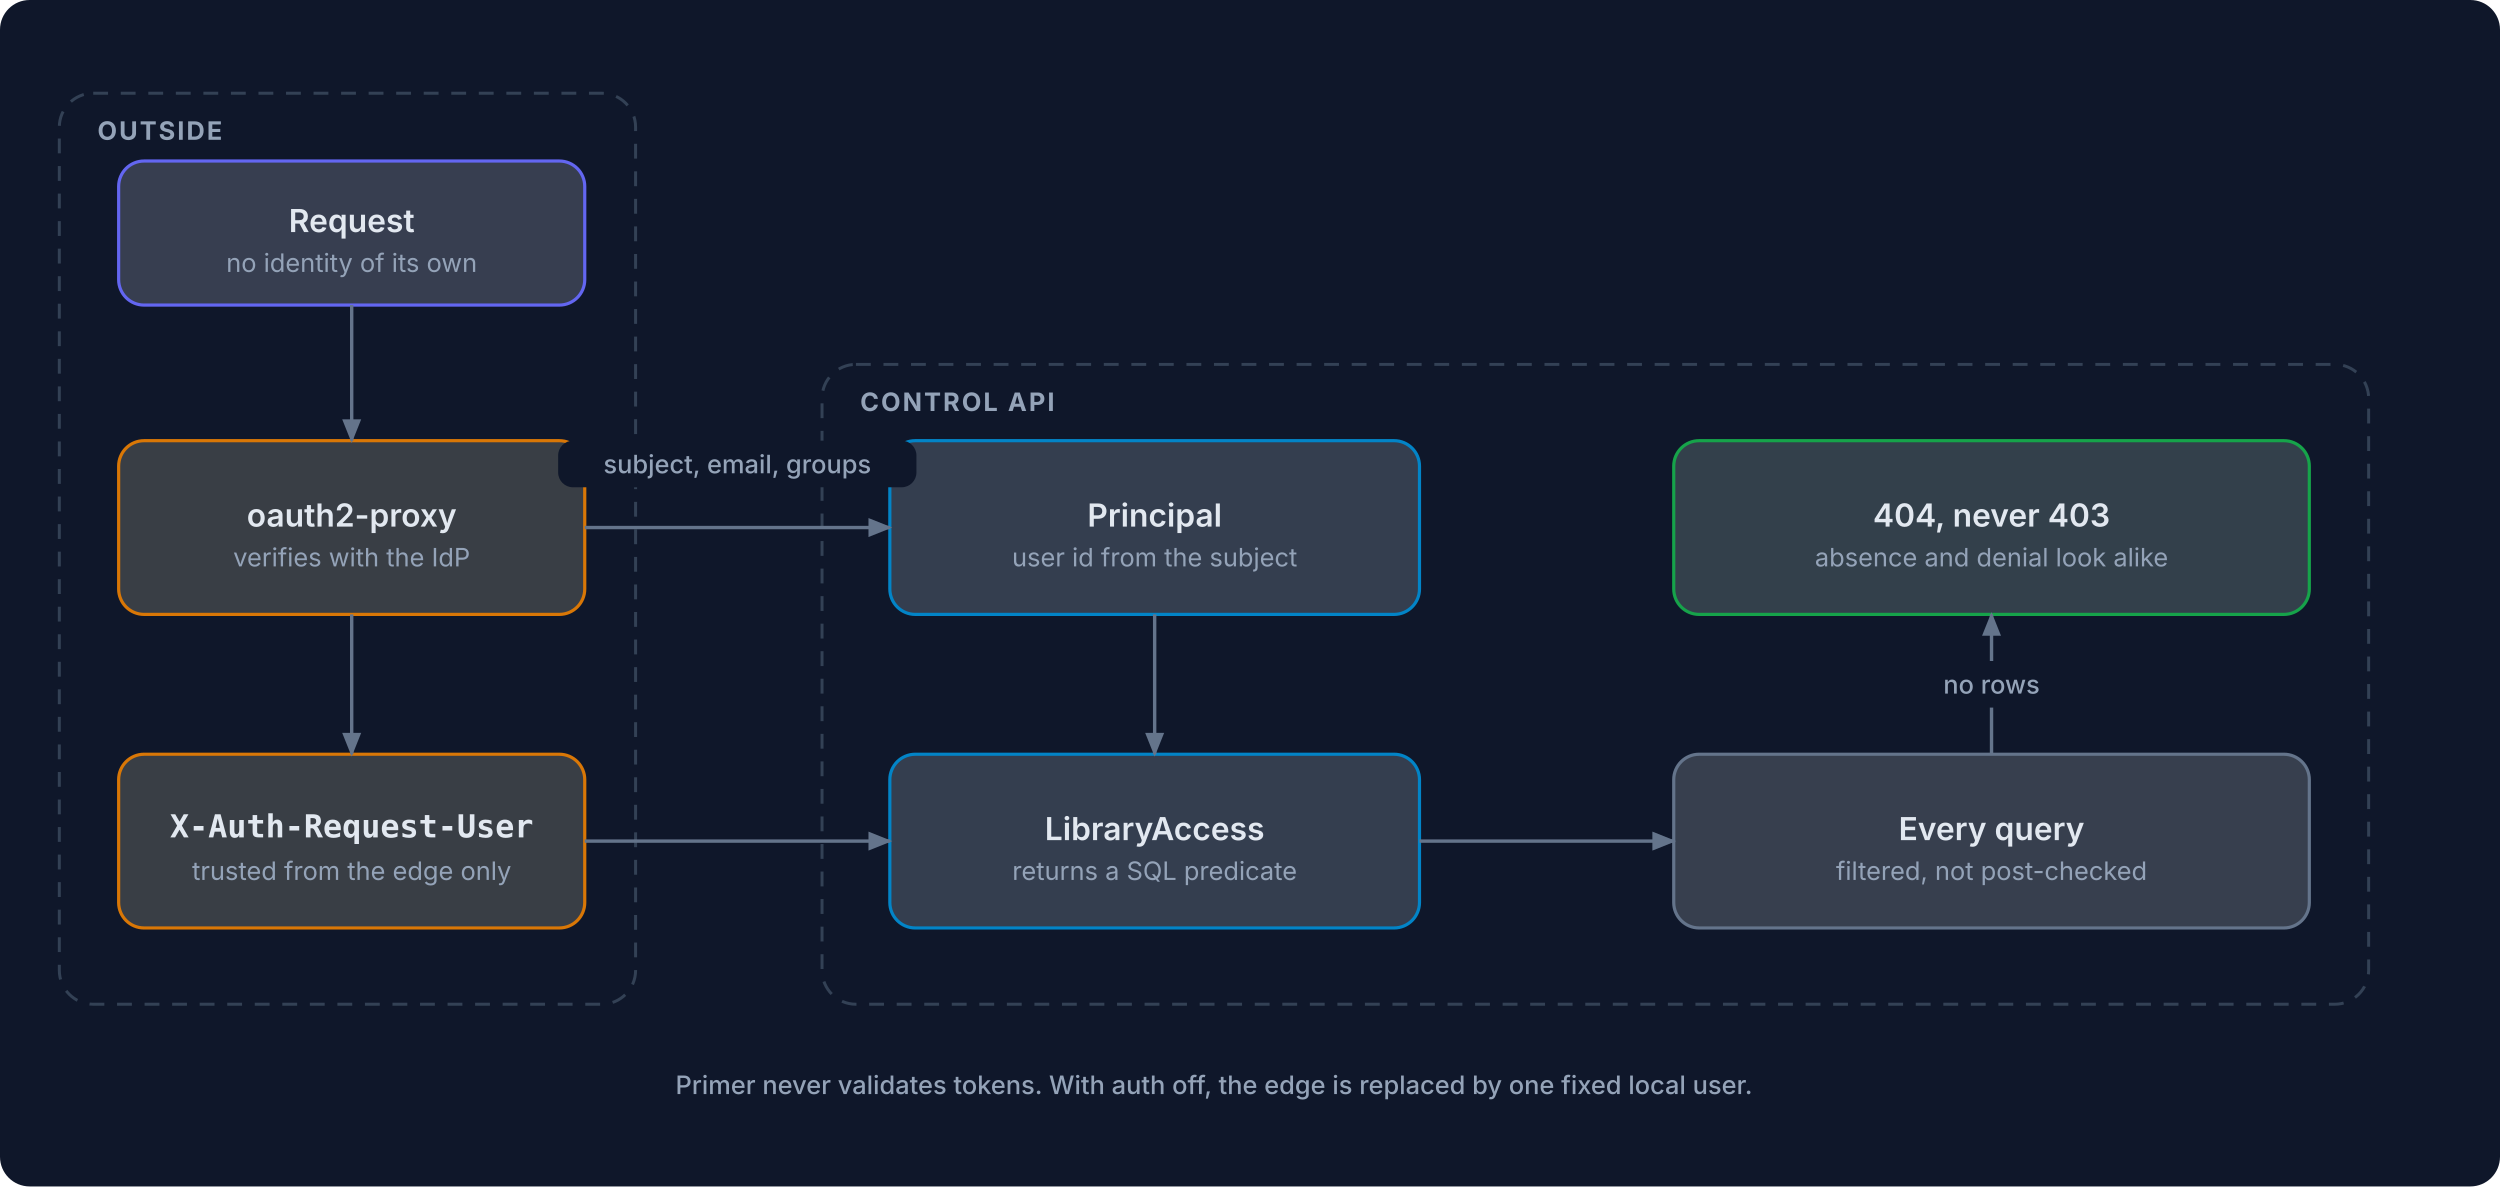
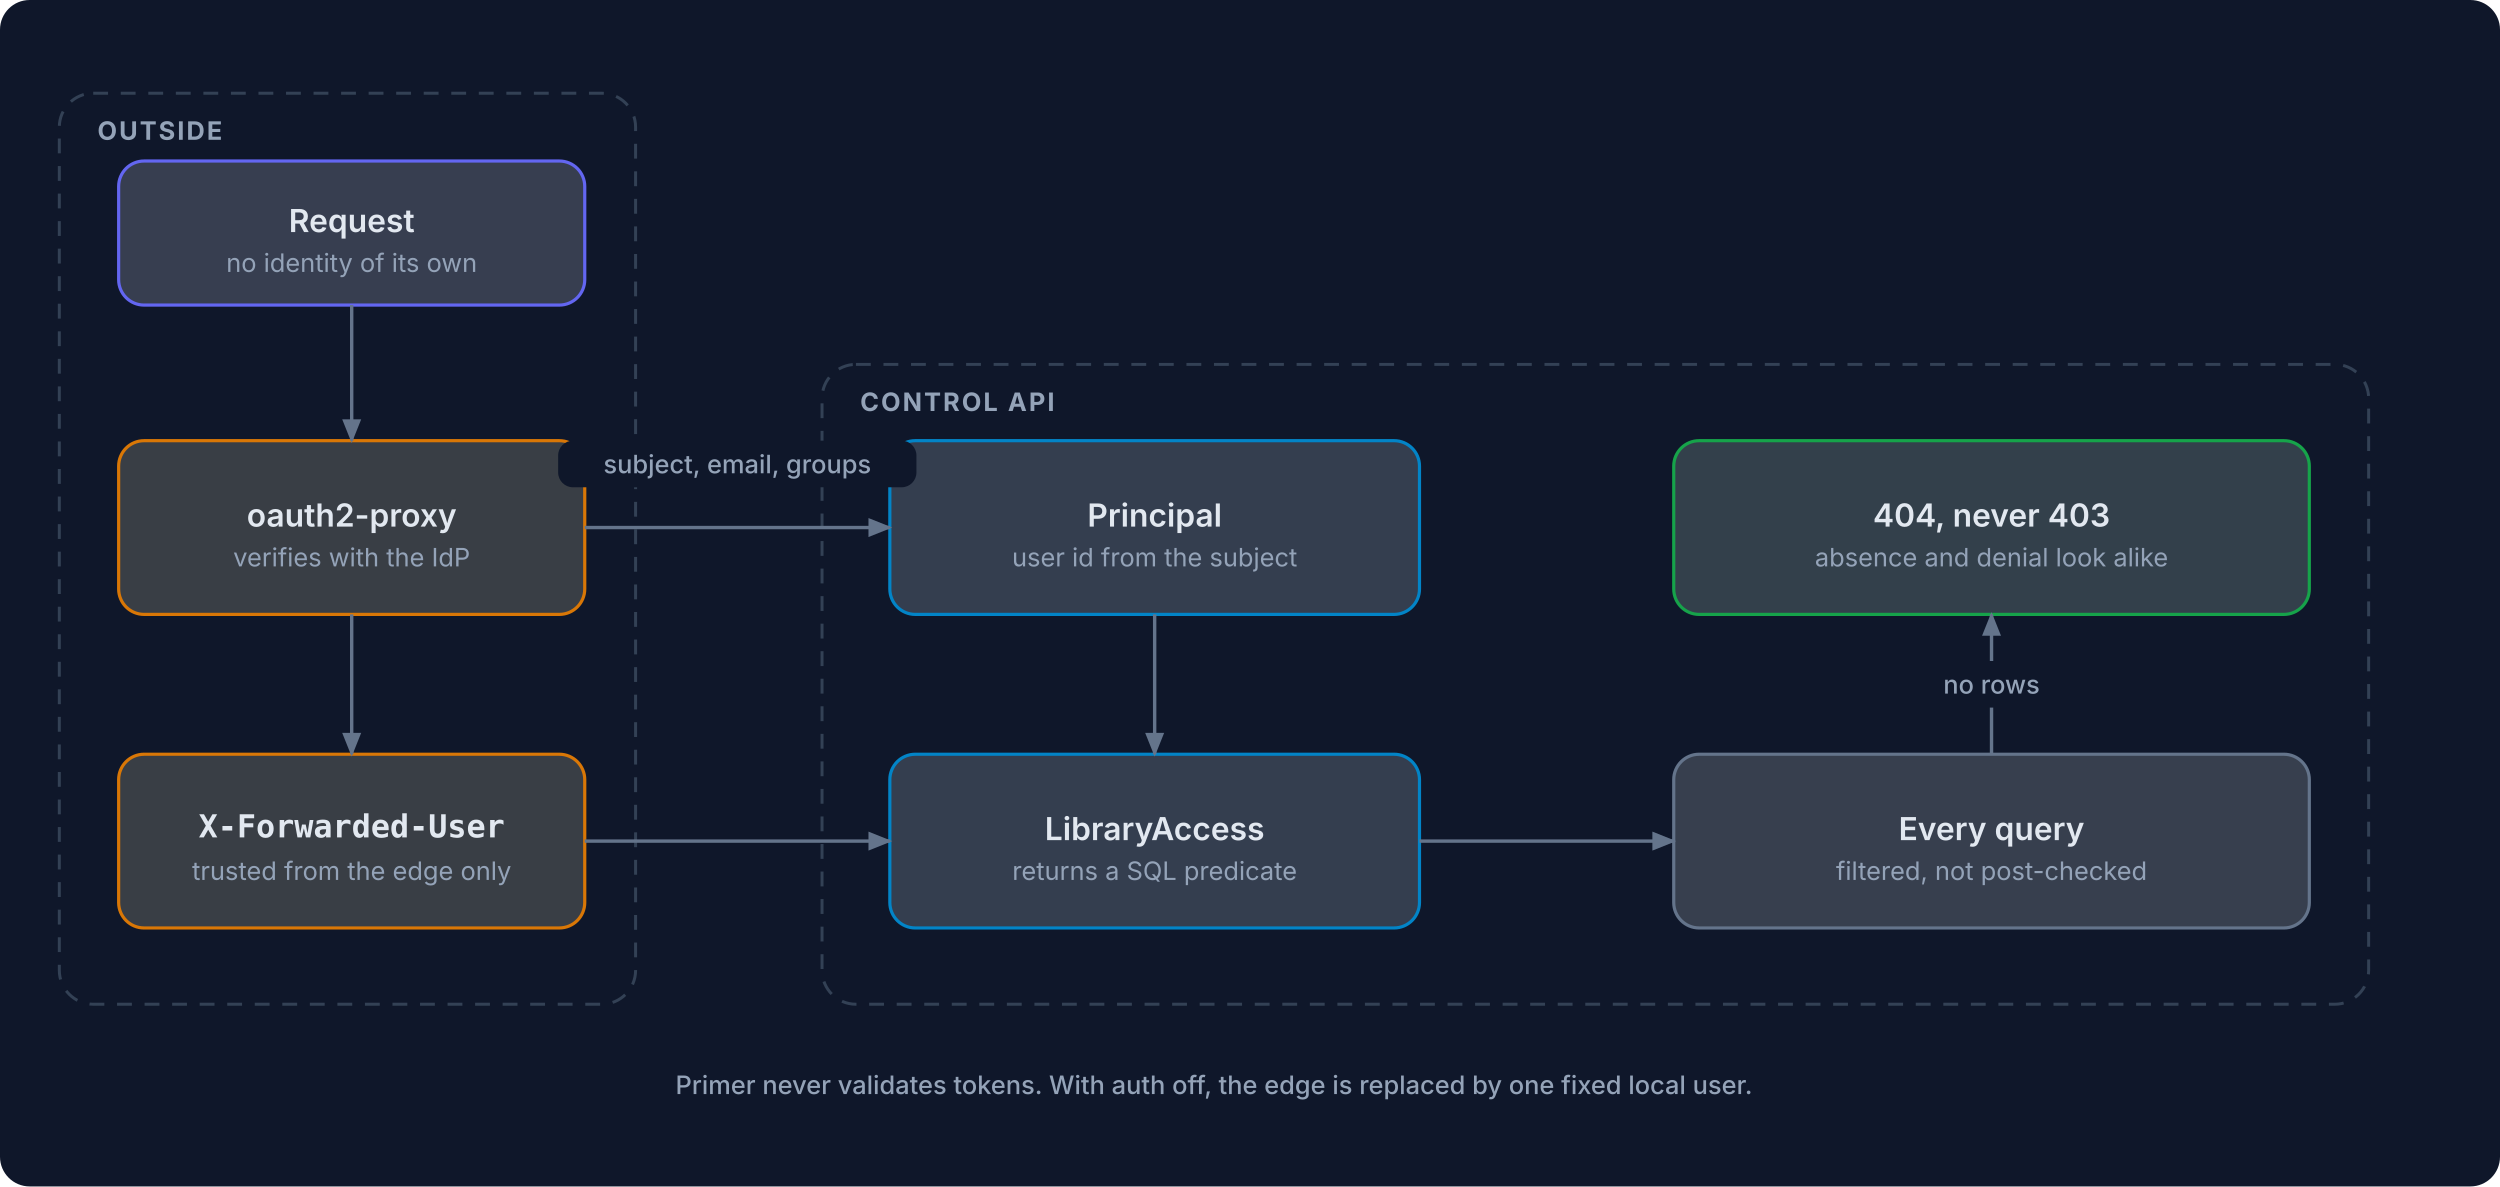
<svg xmlns="http://www.w3.org/2000/svg" viewBox="0 0 1180 560" width="1180" height="560" role="img" aria-label="Identity and authorization">
  <defs>
    <marker id="arrow" viewBox="0 0 10 10" refX="9" refY="5" markerWidth="7" markerHeight="7" orient="auto-start-reverse">
      <path d="M 0 1 L 10 5 L 0 9 z" class="edge-head" />
    </marker>
  </defs>
  <style>
    .ink { fill: #e2e8f0; }
    .ink-muted { fill: #94a3b8; }
    .edge { stroke: #64748b; }
    .edge-head { fill: #64748b; }
    .group { fill: none; stroke: #334155; }
    .chip { fill: #0f172a; }
    .node rect { fill-opacity: 0.18; }
  </style>
  <rect width="1180" height="560" fill="#0f172a" rx="14" />
  <g>
    <rect x="388" y="172" width="730" height="302" rx="16" class="group" stroke-dasharray="7 6" stroke-width="1.4" />
    <text x="406" y="194" font-family="ui-sans-serif, -apple-system, BlinkMacSystemFont, 'Segoe UI', Inter, Roboto, Helvetica, Arial, sans-serif" font-size="12" font-weight="700" letter-spacing="0.08em" class="ink-muted">CONTROL API</text>
  </g>
  <g>
    <rect x="28" y="44" width="272" height="430" rx="16" class="group" stroke-dasharray="7 6" stroke-width="1.4" />
    <text x="46" y="66" font-family="ui-sans-serif, -apple-system, BlinkMacSystemFont, 'Segoe UI', Inter, Roboto, Helvetica, Arial, sans-serif" font-size="12" font-weight="700" letter-spacing="0.08em" class="ink-muted">OUTSIDE</text>
  </g>
  <g class="node">
    <rect x="56" y="76" width="220" height="68" rx="12" fill="#eef2ff" stroke="#6366f1" stroke-width="1.5" class="fill-client" />
    <text x="166.0" y="104.0" text-anchor="middle" dominant-baseline="middle" font-family="ui-sans-serif, -apple-system, BlinkMacSystemFont, 'Segoe UI', Inter, Roboto, Helvetica, Arial, sans-serif" font-size="15" font-weight="600" class="ink">Request</text>
    <text x="166.0" y="124.0" text-anchor="middle" dominant-baseline="middle" font-family="ui-sans-serif, -apple-system, BlinkMacSystemFont, 'Segoe UI', Inter, Roboto, Helvetica, Arial, sans-serif" font-size="12" class="ink-muted">no identity of its own</text>
  </g>
  <g class="node">
    <rect x="56" y="208" width="220" height="82" rx="12" fill="#fef3c7" stroke="#d97706" stroke-width="1.5" class="fill-edge" />
    <text x="166.0" y="243.0" text-anchor="middle" dominant-baseline="middle" font-family="ui-sans-serif, -apple-system, BlinkMacSystemFont, 'Segoe UI', Inter, Roboto, Helvetica, Arial, sans-serif" font-size="15" font-weight="600" class="ink">oauth2-proxy</text>
    <text x="166.0" y="263.0" text-anchor="middle" dominant-baseline="middle" font-family="ui-sans-serif, -apple-system, BlinkMacSystemFont, 'Segoe UI', Inter, Roboto, Helvetica, Arial, sans-serif" font-size="12" class="ink-muted">verifies with the IdP</text>
  </g>
  <g class="node">
    <rect x="56" y="356" width="220" height="82" rx="12" fill="#fef3c7" stroke="#d97706" stroke-width="1.5" class="fill-edge" />
-     <text x="166.0" y="391.0" text-anchor="middle" dominant-baseline="middle" font-family="ui-monospace, SFMono-Regular, 'SF Mono', Menlo, Consolas, monospace" font-size="15" font-weight="600" class="ink">X-Auth-Request-User</text>
+     <text x="166.0" y="391.0" text-anchor="middle" dominant-baseline="middle" font-family="ui-monospace, SFMono-Regular, 'SF Mono', Menlo, Consolas, monospace" font-size="15" font-weight="600" class="ink">X-Forwarded-User</text>
    <text x="166.0" y="411.0" text-anchor="middle" dominant-baseline="middle" font-family="ui-sans-serif, -apple-system, BlinkMacSystemFont, 'Segoe UI', Inter, Roboto, Helvetica, Arial, sans-serif" font-size="12" class="ink-muted">trusted from the edge only</text>
  </g>
  <g class="node">
    <rect x="420" y="208" width="250" height="82" rx="12" fill="#e0f2fe" stroke="#0284c7" stroke-width="1.5" class="fill-service" />
    <text x="545.0" y="243.0" text-anchor="middle" dominant-baseline="middle" font-family="ui-sans-serif, -apple-system, BlinkMacSystemFont, 'Segoe UI', Inter, Roboto, Helvetica, Arial, sans-serif" font-size="15" font-weight="600" class="ink">Principal</text>
    <text x="545.0" y="263.0" text-anchor="middle" dominant-baseline="middle" font-family="ui-sans-serif, -apple-system, BlinkMacSystemFont, 'Segoe UI', Inter, Roboto, Helvetica, Arial, sans-serif" font-size="12" class="ink-muted">user id from the subject</text>
  </g>
  <g class="node">
    <rect x="420" y="356" width="250" height="82" rx="12" fill="#e0f2fe" stroke="#0284c7" stroke-width="1.5" class="fill-service" />
    <text x="545.0" y="391.0" text-anchor="middle" dominant-baseline="middle" font-family="ui-sans-serif, -apple-system, BlinkMacSystemFont, 'Segoe UI', Inter, Roboto, Helvetica, Arial, sans-serif" font-size="15" font-weight="600" class="ink">LibraryAccess</text>
    <text x="545.0" y="411.0" text-anchor="middle" dominant-baseline="middle" font-family="ui-sans-serif, -apple-system, BlinkMacSystemFont, 'Segoe UI', Inter, Roboto, Helvetica, Arial, sans-serif" font-size="12" class="ink-muted">returns a SQL predicate</text>
  </g>
  <g class="node">
    <rect x="790" y="356" width="300" height="82" rx="12" fill="#f1f5f9" stroke="#64748b" stroke-width="1.5" class="fill-store" />
    <text x="940.0" y="391.0" text-anchor="middle" dominant-baseline="middle" font-family="ui-sans-serif, -apple-system, BlinkMacSystemFont, 'Segoe UI', Inter, Roboto, Helvetica, Arial, sans-serif" font-size="15" font-weight="600" class="ink">Every query</text>
    <text x="940.0" y="411.0" text-anchor="middle" dominant-baseline="middle" font-family="ui-sans-serif, -apple-system, BlinkMacSystemFont, 'Segoe UI', Inter, Roboto, Helvetica, Arial, sans-serif" font-size="12" class="ink-muted">filtered, not post-checked</text>
  </g>
  <g class="node">
    <rect x="790" y="208" width="300" height="82" rx="12" fill="#dcfce7" stroke="#16a34a" stroke-width="1.5" class="fill-terminal" />
    <text x="940.0" y="243.0" text-anchor="middle" dominant-baseline="middle" font-family="ui-sans-serif, -apple-system, BlinkMacSystemFont, 'Segoe UI', Inter, Roboto, Helvetica, Arial, sans-serif" font-size="15" font-weight="600" class="ink">404, never 403</text>
    <text x="940.0" y="263.0" text-anchor="middle" dominant-baseline="middle" font-family="ui-sans-serif, -apple-system, BlinkMacSystemFont, 'Segoe UI', Inter, Roboto, Helvetica, Arial, sans-serif" font-size="12" class="ink-muted">absence and denial look alike</text>
  </g>
  <path d="M 166.0 144 L 166.0 208" fill="none" class="edge" stroke-width="1.6" marker-end="url(#arrow)" />
  <path d="M 166.0 290 L 166.0 356" fill="none" class="edge" stroke-width="1.6" marker-end="url(#arrow)" />
  <path d="M 276 249.0 L 420 249.0" fill="none" class="edge" stroke-width="1.6" marker-end="url(#arrow)" />
  <rect x="263.44" y="208.0" width="169.12" height="22" rx="7" class="chip" />
  <text x="348.0" y="219.0" text-anchor="middle" dominant-baseline="middle" font-family="ui-sans-serif, -apple-system, BlinkMacSystemFont, 'Segoe UI', Inter, Roboto, Helvetica, Arial, sans-serif" font-size="12" font-weight="500" class="ink-muted">subject, email, groups</text>
  <path d="M 276 397.0 L 420 397.0" fill="none" class="edge" stroke-width="1.6" marker-end="url(#arrow)" />
  <path d="M 545.0 290 L 545.0 356" fill="none" class="edge" stroke-width="1.6" marker-end="url(#arrow)" />
  <path d="M 670 397.0 L 790 397.0" fill="none" class="edge" stroke-width="1.6" marker-end="url(#arrow)" />
  <path d="M 940.0 356 L 940.0 290" fill="none" class="edge" stroke-width="1.6" marker-end="url(#arrow)" />
  <rect x="907.64" y="312.0" width="64.72" height="22" rx="7" class="chip" />
  <text x="940.0" y="323.0" text-anchor="middle" dominant-baseline="middle" font-family="ui-sans-serif, -apple-system, BlinkMacSystemFont, 'Segoe UI', Inter, Roboto, Helvetica, Arial, sans-serif" font-size="12" font-weight="500" class="ink-muted">no rows</text>
  <text x="573" y="512" text-anchor="middle" dominant-baseline="middle" font-family="ui-sans-serif, -apple-system, BlinkMacSystemFont, 'Segoe UI', Inter, Roboto, Helvetica, Arial, sans-serif" font-size="12" font-weight="500" class="ink-muted">Primer never validates tokens. With auth off, the edge is replaced by one fixed local user.</text>
</svg>
